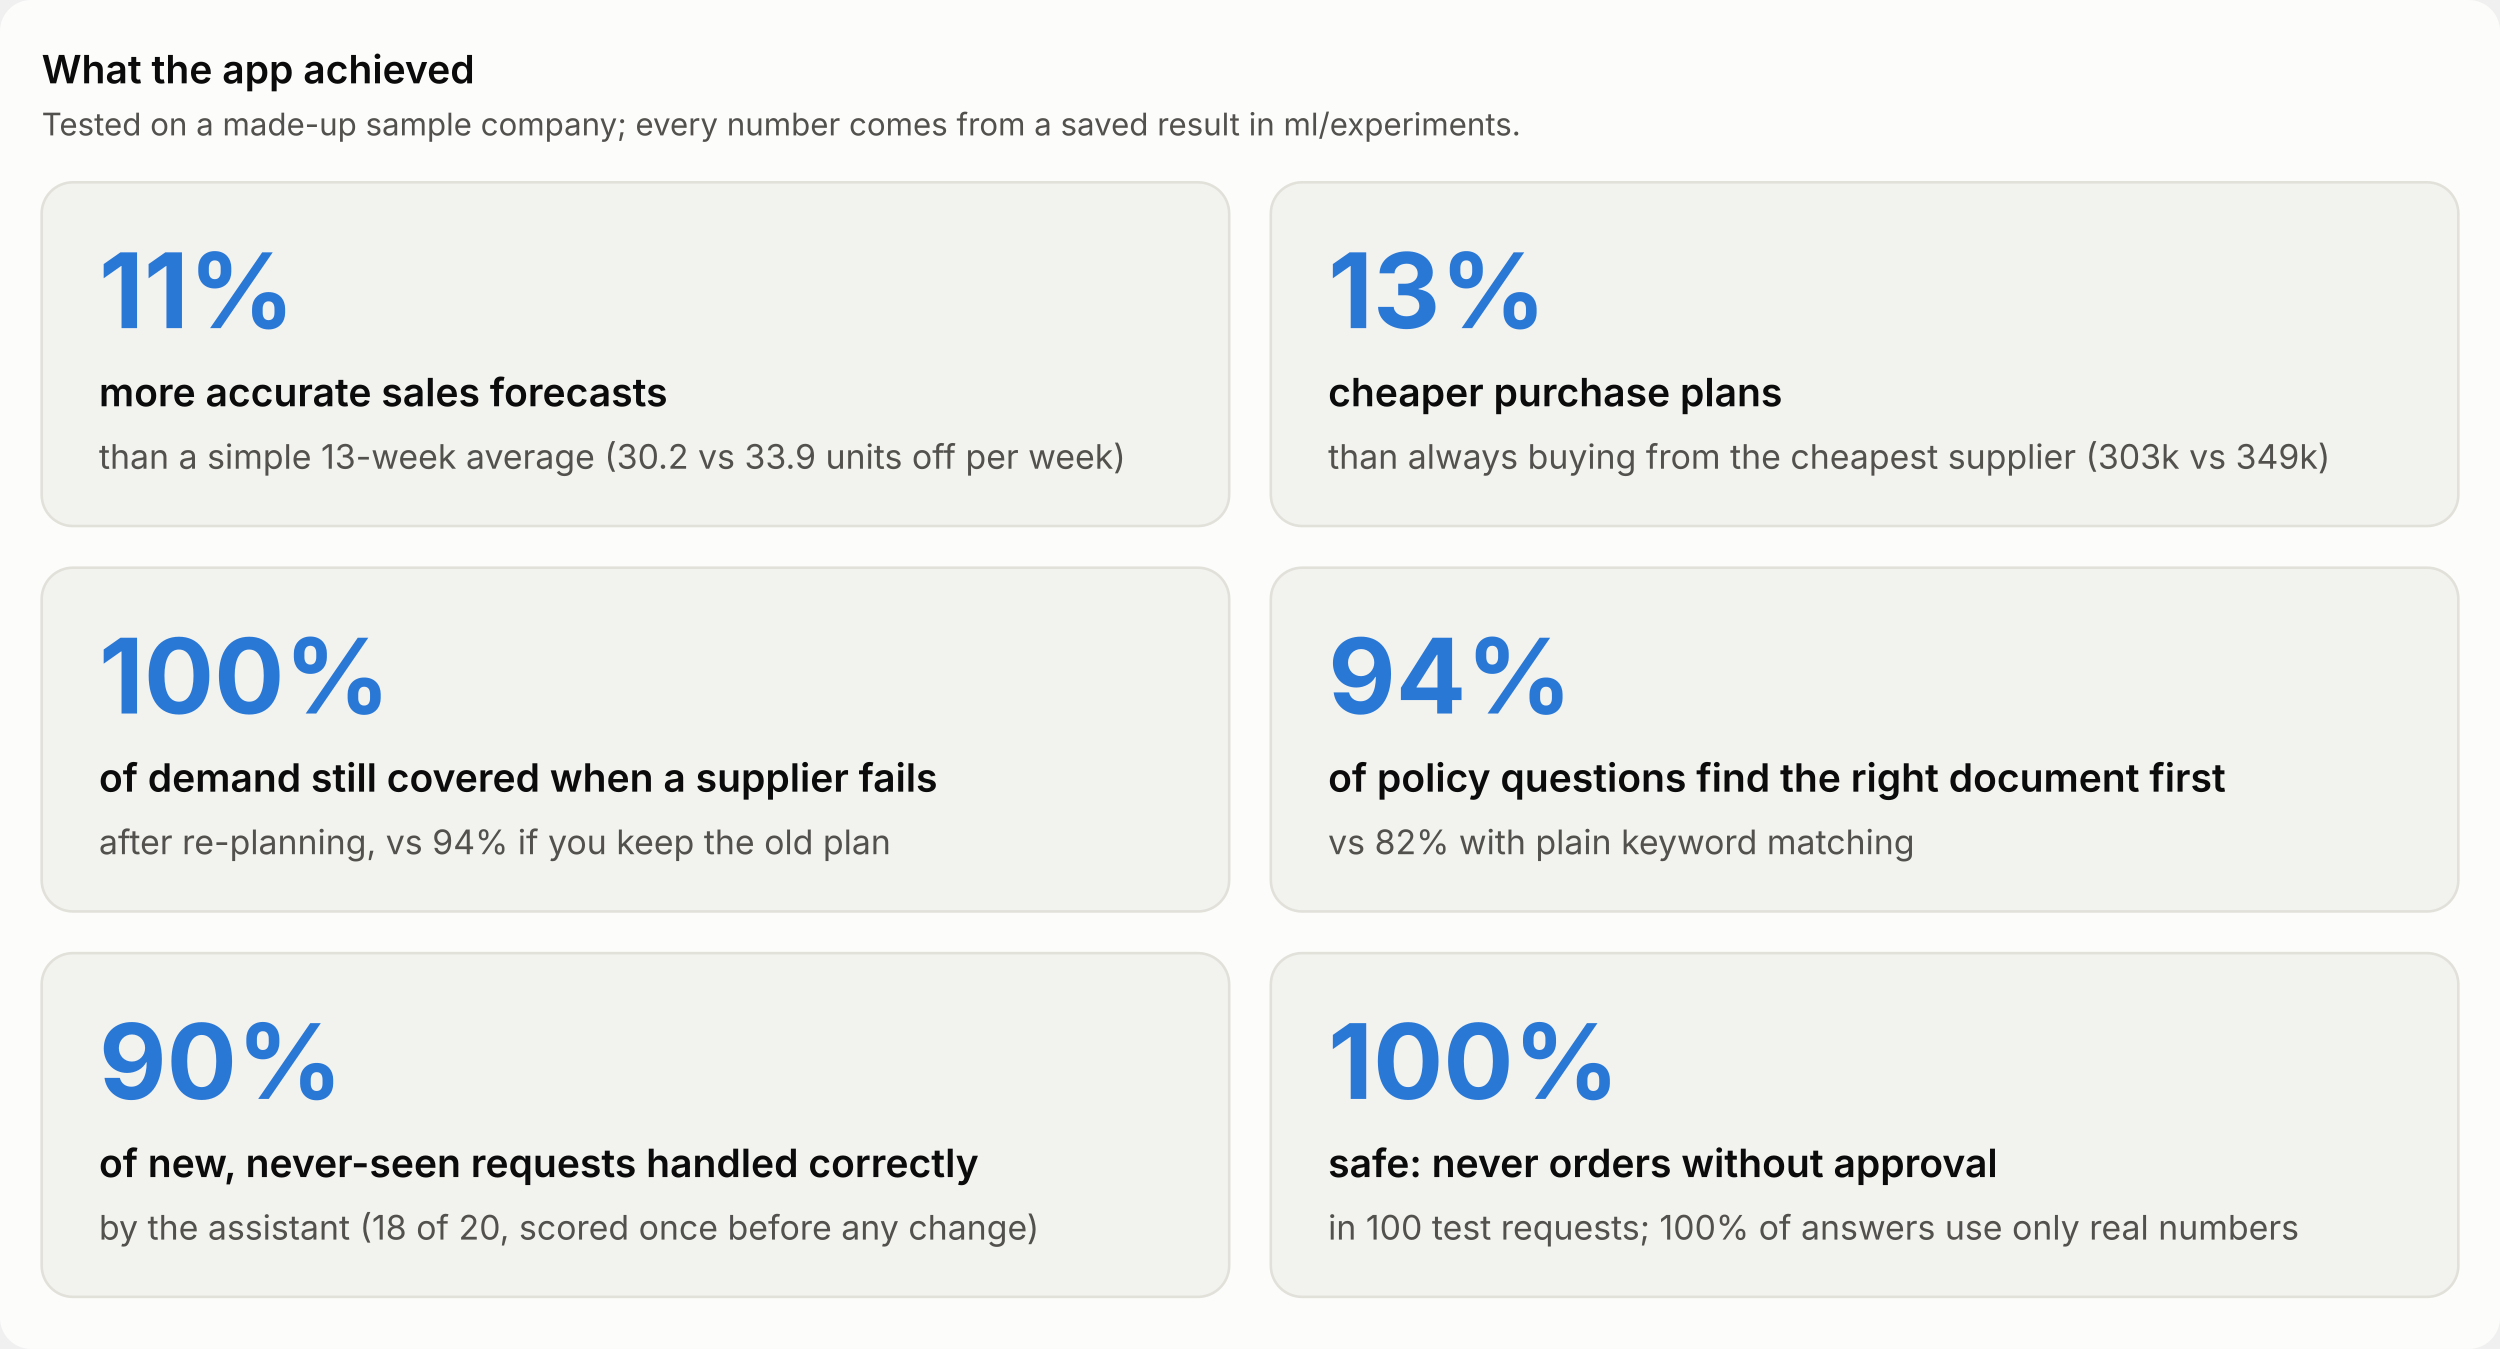
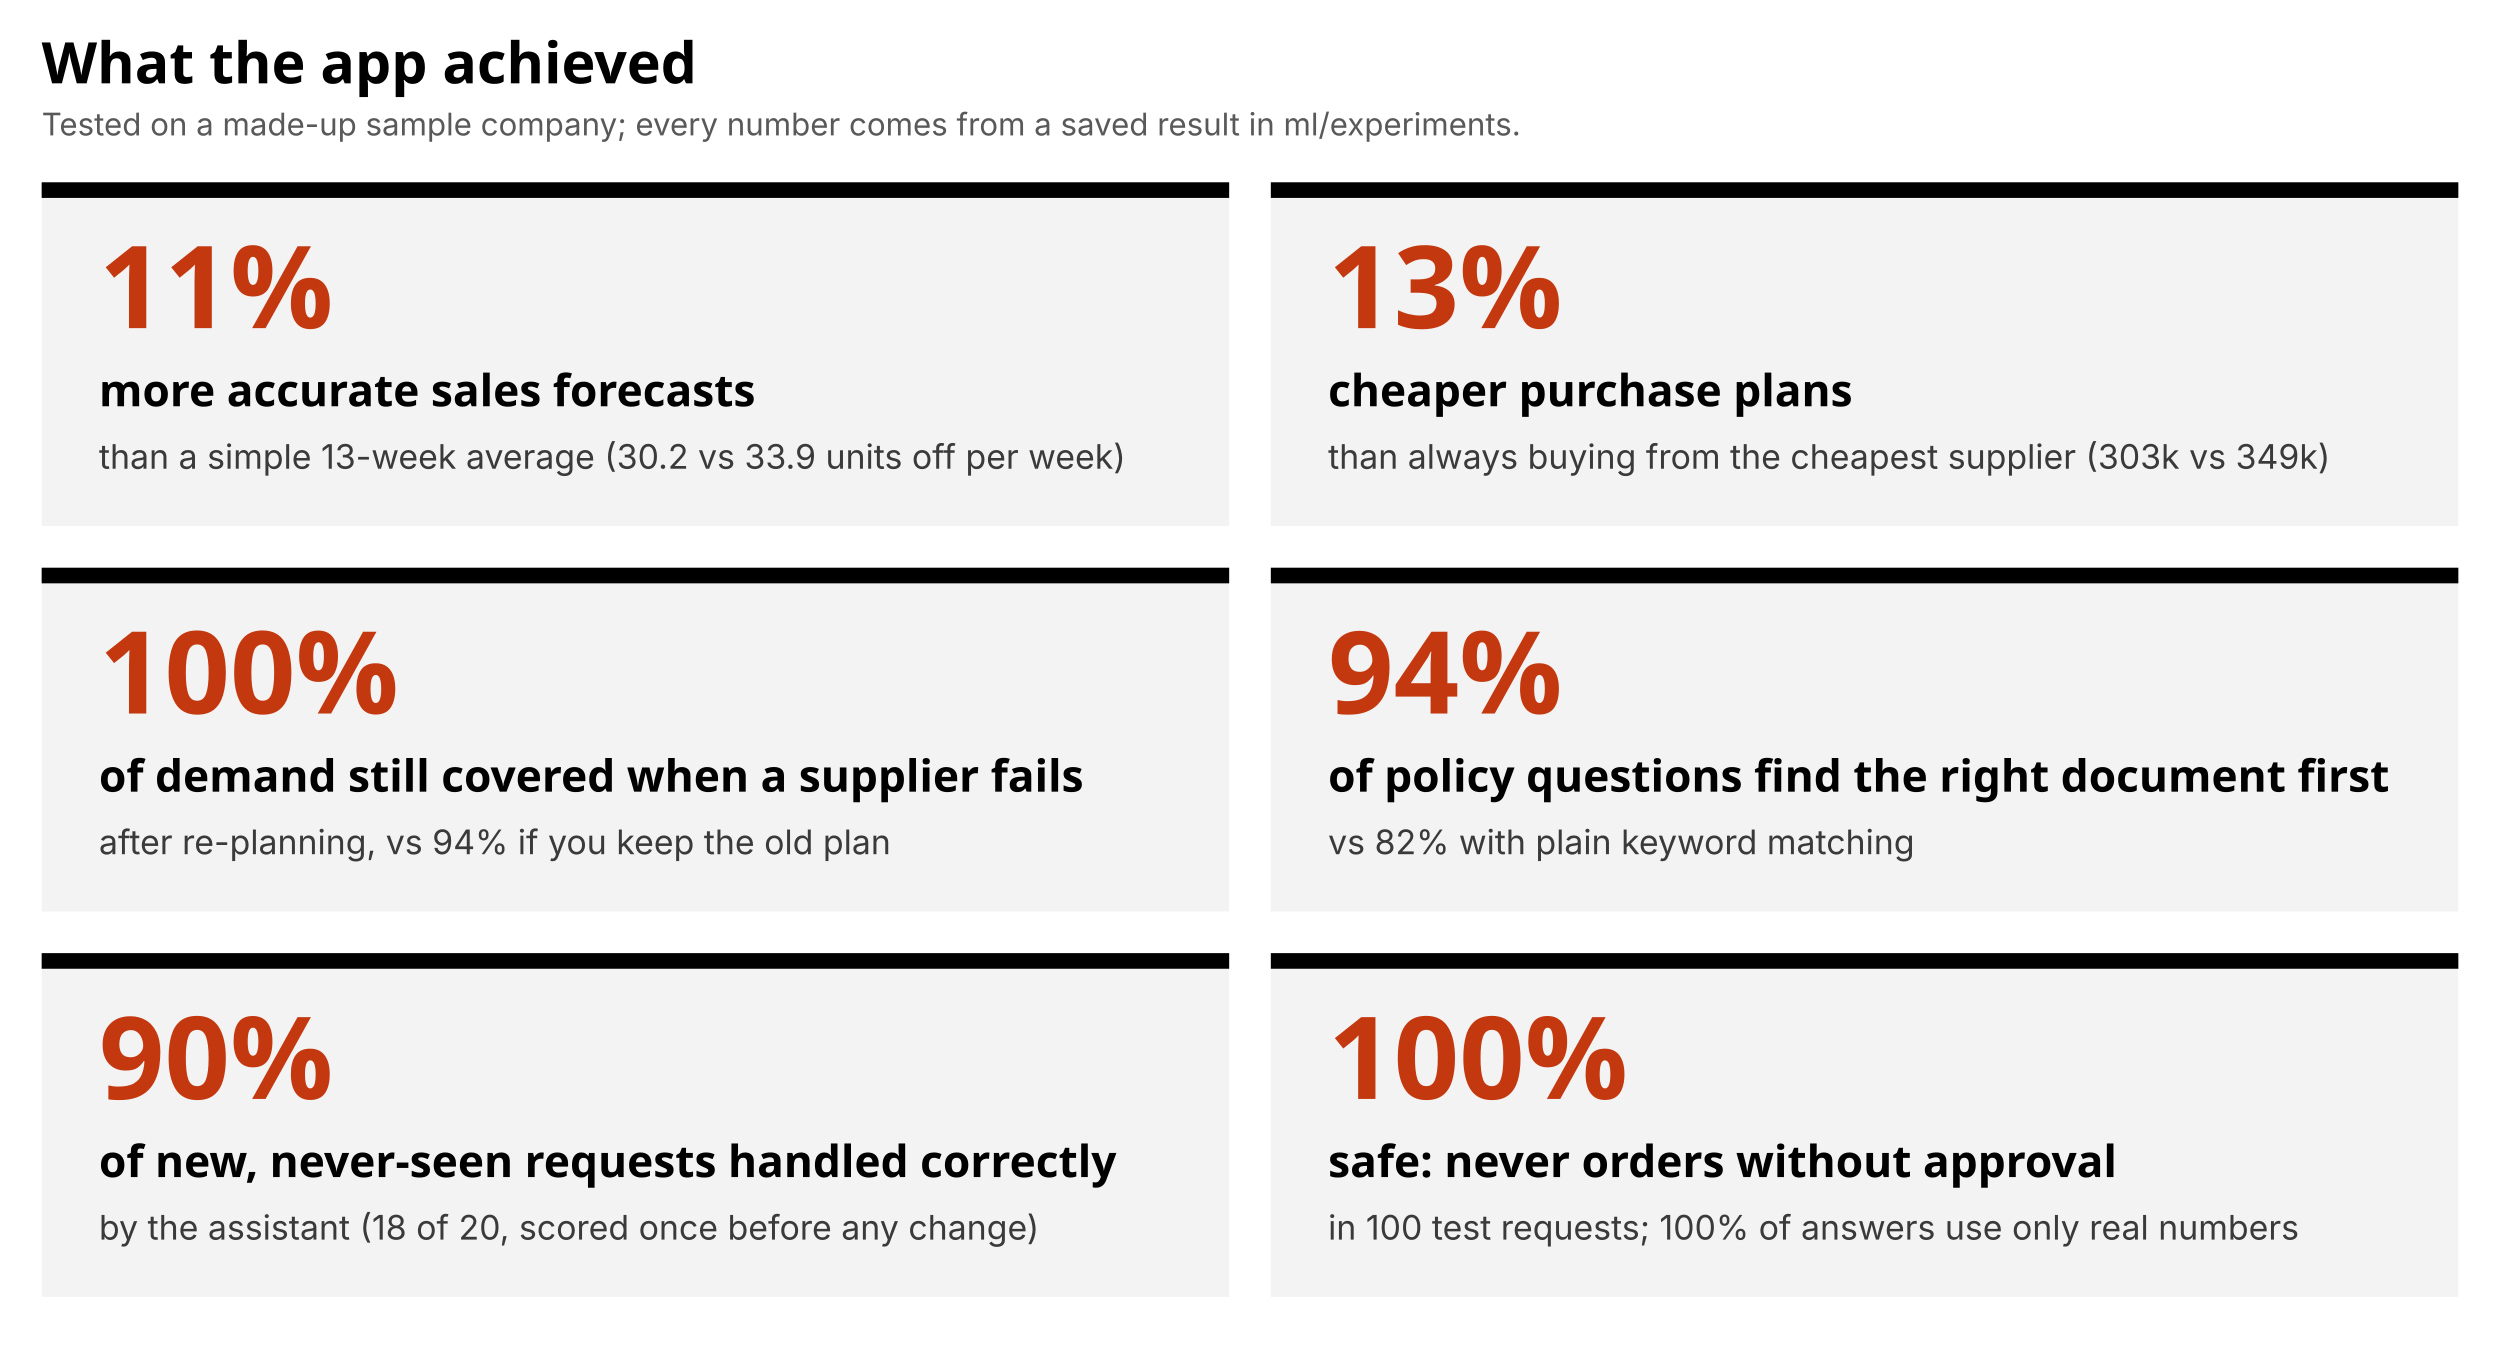
<svg xmlns="http://www.w3.org/2000/svg" width="960" height="518" viewBox="0 0 960 518" role="img" aria-label="What the app achieved">
  <style>
- .surface { fill: #fcfcfb; }
- .tile { fill: #f2f2ef; stroke: #e1e0d9; }
- .title { fill: #0b0b0b; font: 600 15px system-ui, -apple-system, 'Segoe UI', sans-serif; }
- .note { fill: #52514e; font: 12px system-ui, -apple-system, 'Segoe UI', sans-serif; }
- .big { fill: #2a78d6; font: 700 40px system-ui, -apple-system, 'Segoe UI', sans-serif; }
- .headline { fill: #0b0b0b; font: 600 15px system-ui, -apple-system, 'Segoe UI', sans-serif; }
- .compare { fill: #52514e; font: 13px system-ui, -apple-system, 'Segoe UI', sans-serif; }
+ .surface { fill: #ffffff; }
+ .tile { fill: #f3f3f3; }
+ .tile-bar { fill: #000000; }
+ .title { fill: #000000; font: 700 22px 'Barlow Condensed', 'Arial Narrow', sans-serif; }
+ .note { fill: #595959; font: 12px system-ui, -apple-system, 'Segoe UI', sans-serif; }
+ .big { fill: #c4380f; font: 700 44px 'Barlow Condensed', 'Arial Narrow', sans-serif; }
+ .headline { fill: #000000; font: 700 17px 'Barlow Condensed', 'Arial Narrow', sans-serif; }
+ .compare { fill: #3a3a3a; font: 13px system-ui, -apple-system, 'Segoe UI', sans-serif; }
@media (prefers-color-scheme: dark) {
-   .surface { fill: #1a1a19; }
-   .tile { fill: #222220; stroke: #2c2c2a; }
+   .surface { fill: #000000; }
+   .tile { fill: #1a1a1a; }
+   .tile-bar { fill: #ef512e; }
  .title, .headline { fill: #ffffff; }
-   .note, .compare { fill: #c3c2b7; }
-   .big { fill: #3987e5; }
+   .note, .compare { fill: #c8c8c8; }
+   .big { fill: #ef512e; }
}
</style>
-   <rect class="surface" width="960" height="518" rx="12" />
+   <rect class="surface" width="960" height="518" />
  <text class="title" x="16" y="32">What the app achieved</text>
  <text class="note" x="16" y="52">Tested on a made-up sample company; every number comes from a saved result in ml/experiments.</text>
-   <rect class="tile" x="16" y="70" width="456" height="132" rx="12" />
+   <rect class="tile" x="16" y="70" width="456" height="132" />
+   <rect class="tile-bar" x="16" y="70" width="456" height="6" />
  <text class="big" x="38" y="126">11%</text>
  <text class="headline" x="38" y="156">more accurate sales forecasts</text>
  <text class="compare" x="38" y="180">than a simple 13-week average (30.2 vs 33.9 units off per week)</text>
-   <rect class="tile" x="488" y="70" width="456" height="132" rx="12" />
+   <rect class="tile" x="488" y="70" width="456" height="132" />
+   <rect class="tile-bar" x="488" y="70" width="456" height="6" />
  <text class="big" x="510" y="126">13%</text>
  <text class="headline" x="510" y="156">cheaper purchase plans</text>
  <text class="compare" x="510" y="180">than always buying from the cheapest supplier (303k vs 349k)</text>
-   <rect class="tile" x="16" y="218" width="456" height="132" rx="12" />
+   <rect class="tile" x="16" y="218" width="456" height="132" />
+   <rect class="tile-bar" x="16" y="218" width="456" height="6" />
  <text class="big" x="38" y="274">100%</text>
  <text class="headline" x="38" y="304">of demand still covered when a supplier fails</text>
  <text class="compare" x="38" y="328">after re-planning, vs 94% if you keep the old plan</text>
-   <rect class="tile" x="488" y="218" width="456" height="132" rx="12" />
+   <rect class="tile" x="488" y="218" width="456" height="132" />
+   <rect class="tile-bar" x="488" y="218" width="456" height="6" />
  <text class="big" x="510" y="274">94%</text>
  <text class="headline" x="510" y="304">of policy questions find the right document first</text>
  <text class="compare" x="510" y="328">vs 82% with plain keyword matching</text>
-   <rect class="tile" x="16" y="366" width="456" height="132" rx="12" />
+   <rect class="tile" x="16" y="366" width="456" height="132" />
+   <rect class="tile-bar" x="16" y="366" width="456" height="6" />
  <text class="big" x="38" y="422">90%</text>
  <text class="headline" x="38" y="452">of new, never-seen requests handled correctly</text>
  <text class="compare" x="38" y="476">by the assistant (18 of 20, scored once before any change)</text>
-   <rect class="tile" x="488" y="366" width="456" height="132" rx="12" />
+   <rect class="tile" x="488" y="366" width="456" height="132" />
+   <rect class="tile-bar" x="488" y="366" width="456" height="6" />
  <text class="big" x="510" y="422">100%</text>
  <text class="headline" x="510" y="452">safe: never orders without approval</text>
  <text class="compare" x="510" y="476">in 100 test requests; 100% of answers use only real numbers</text>
</svg>
